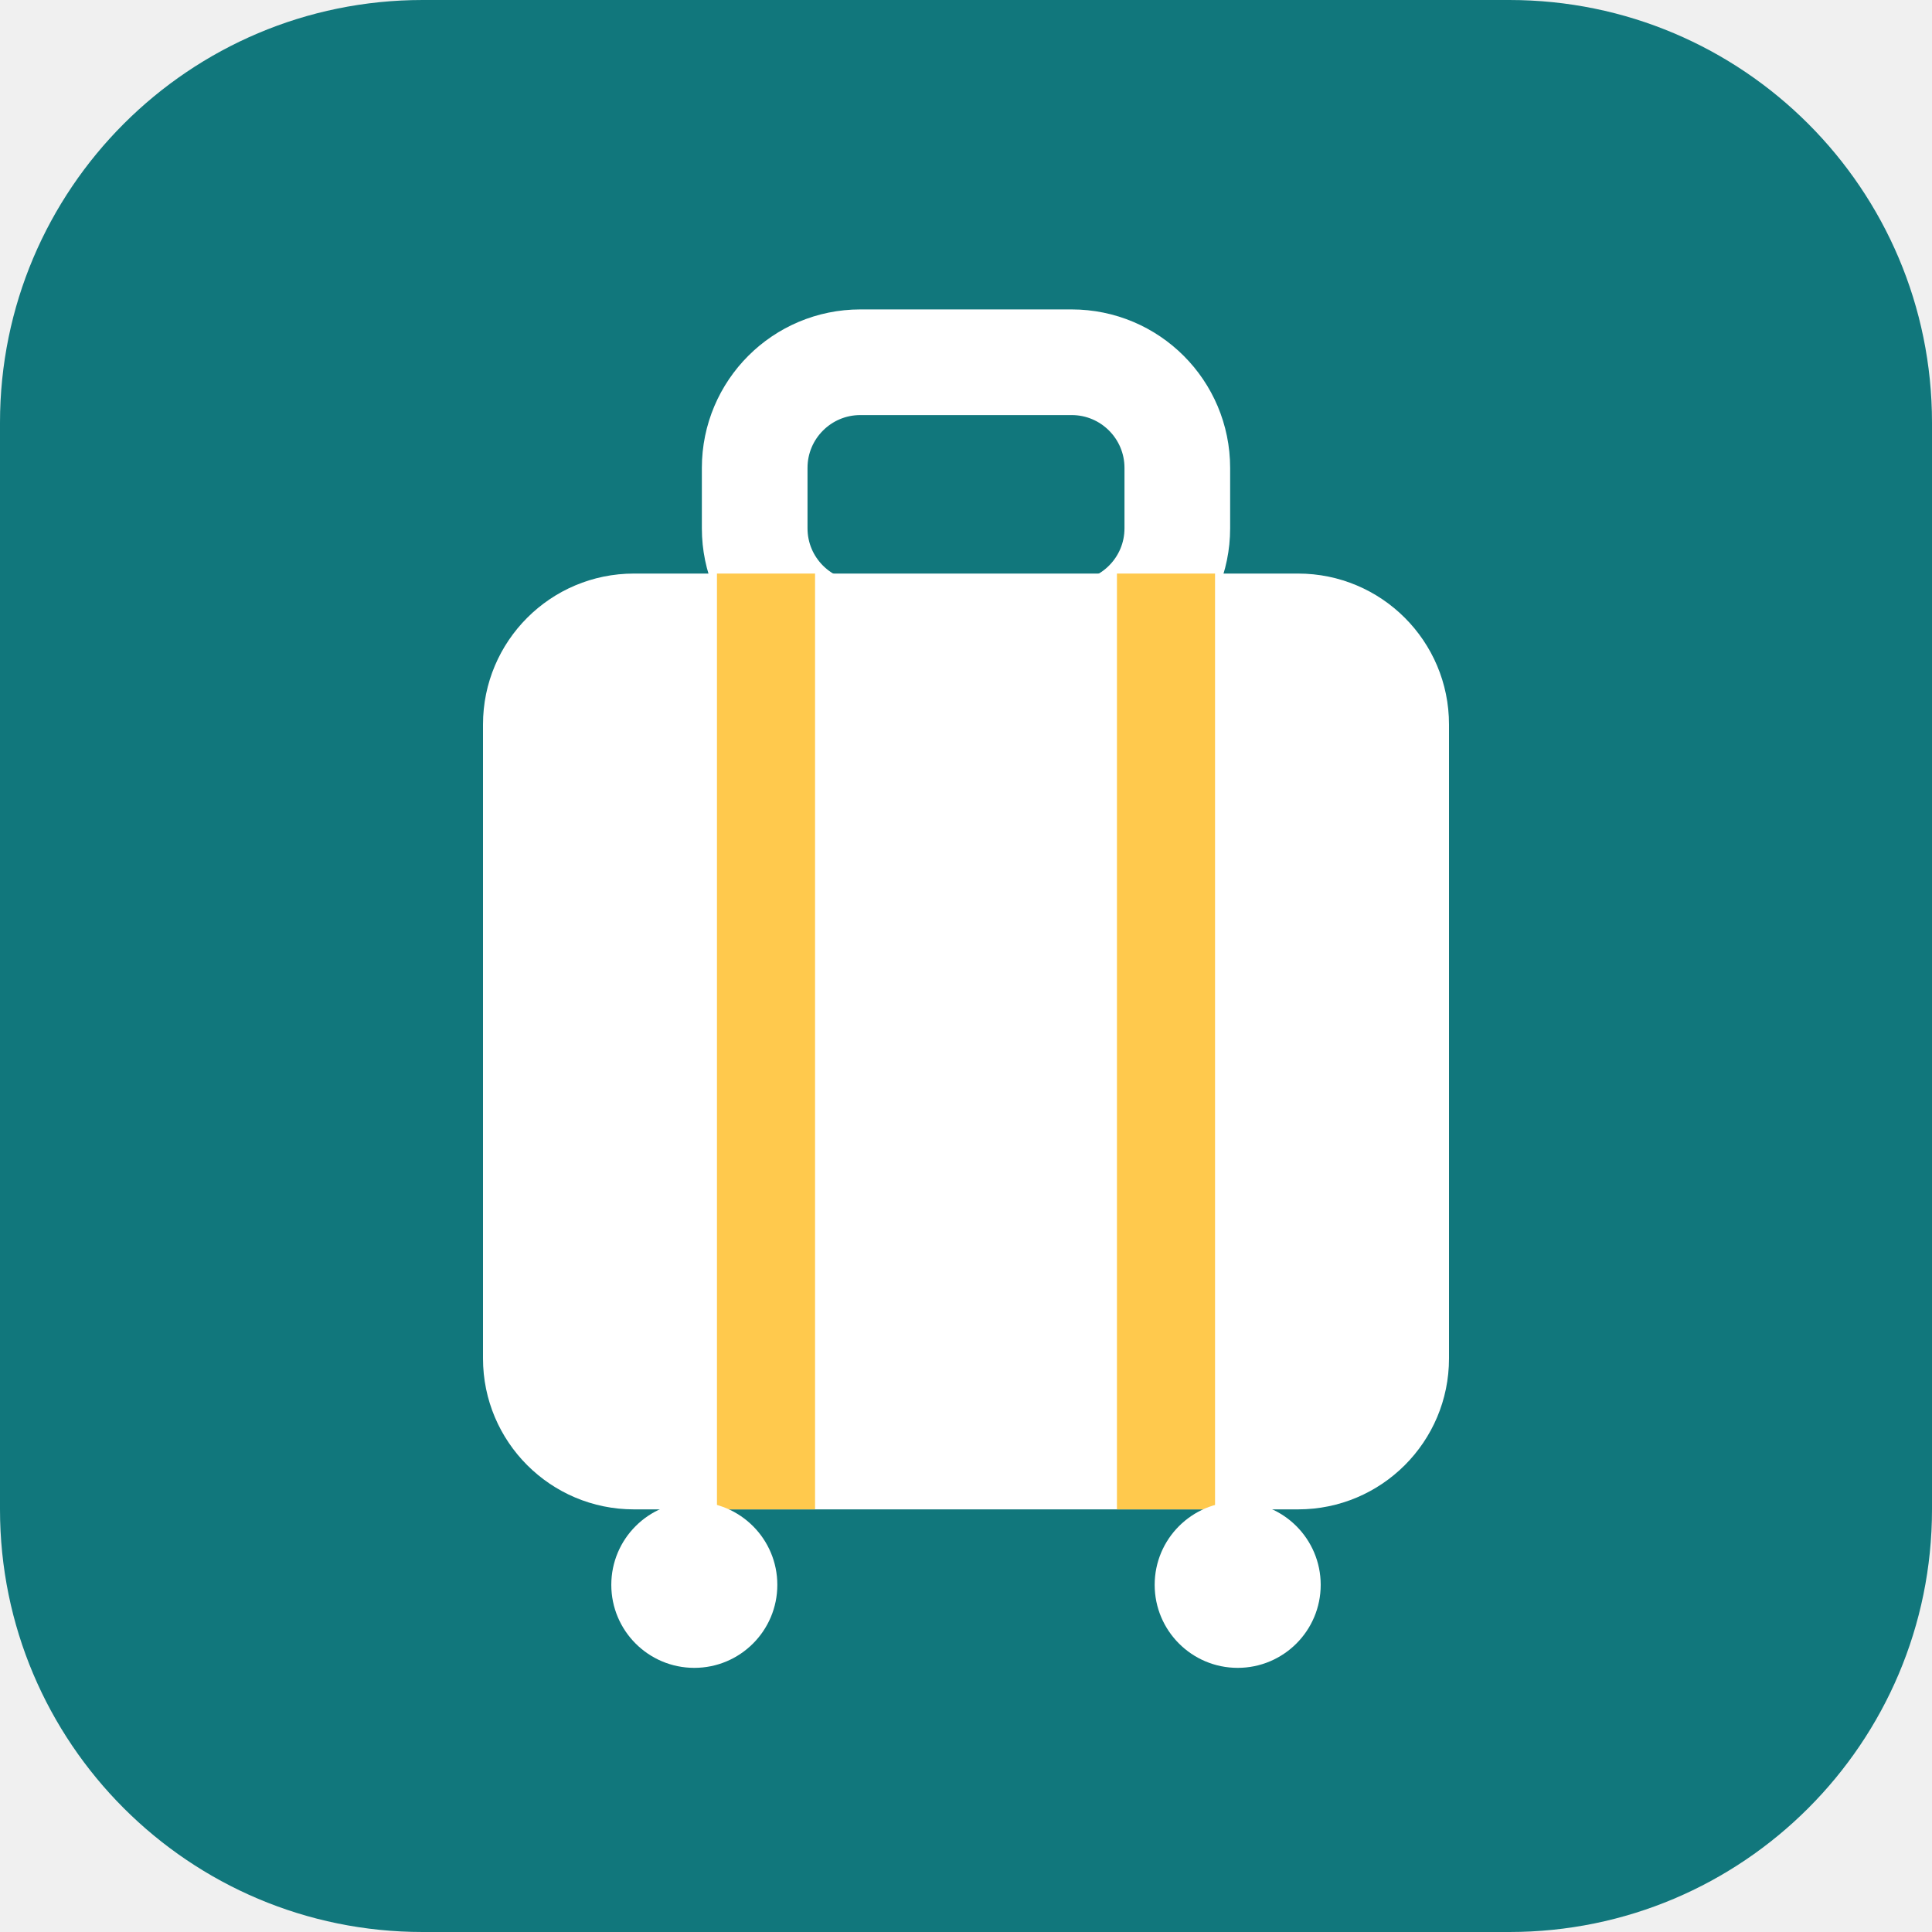
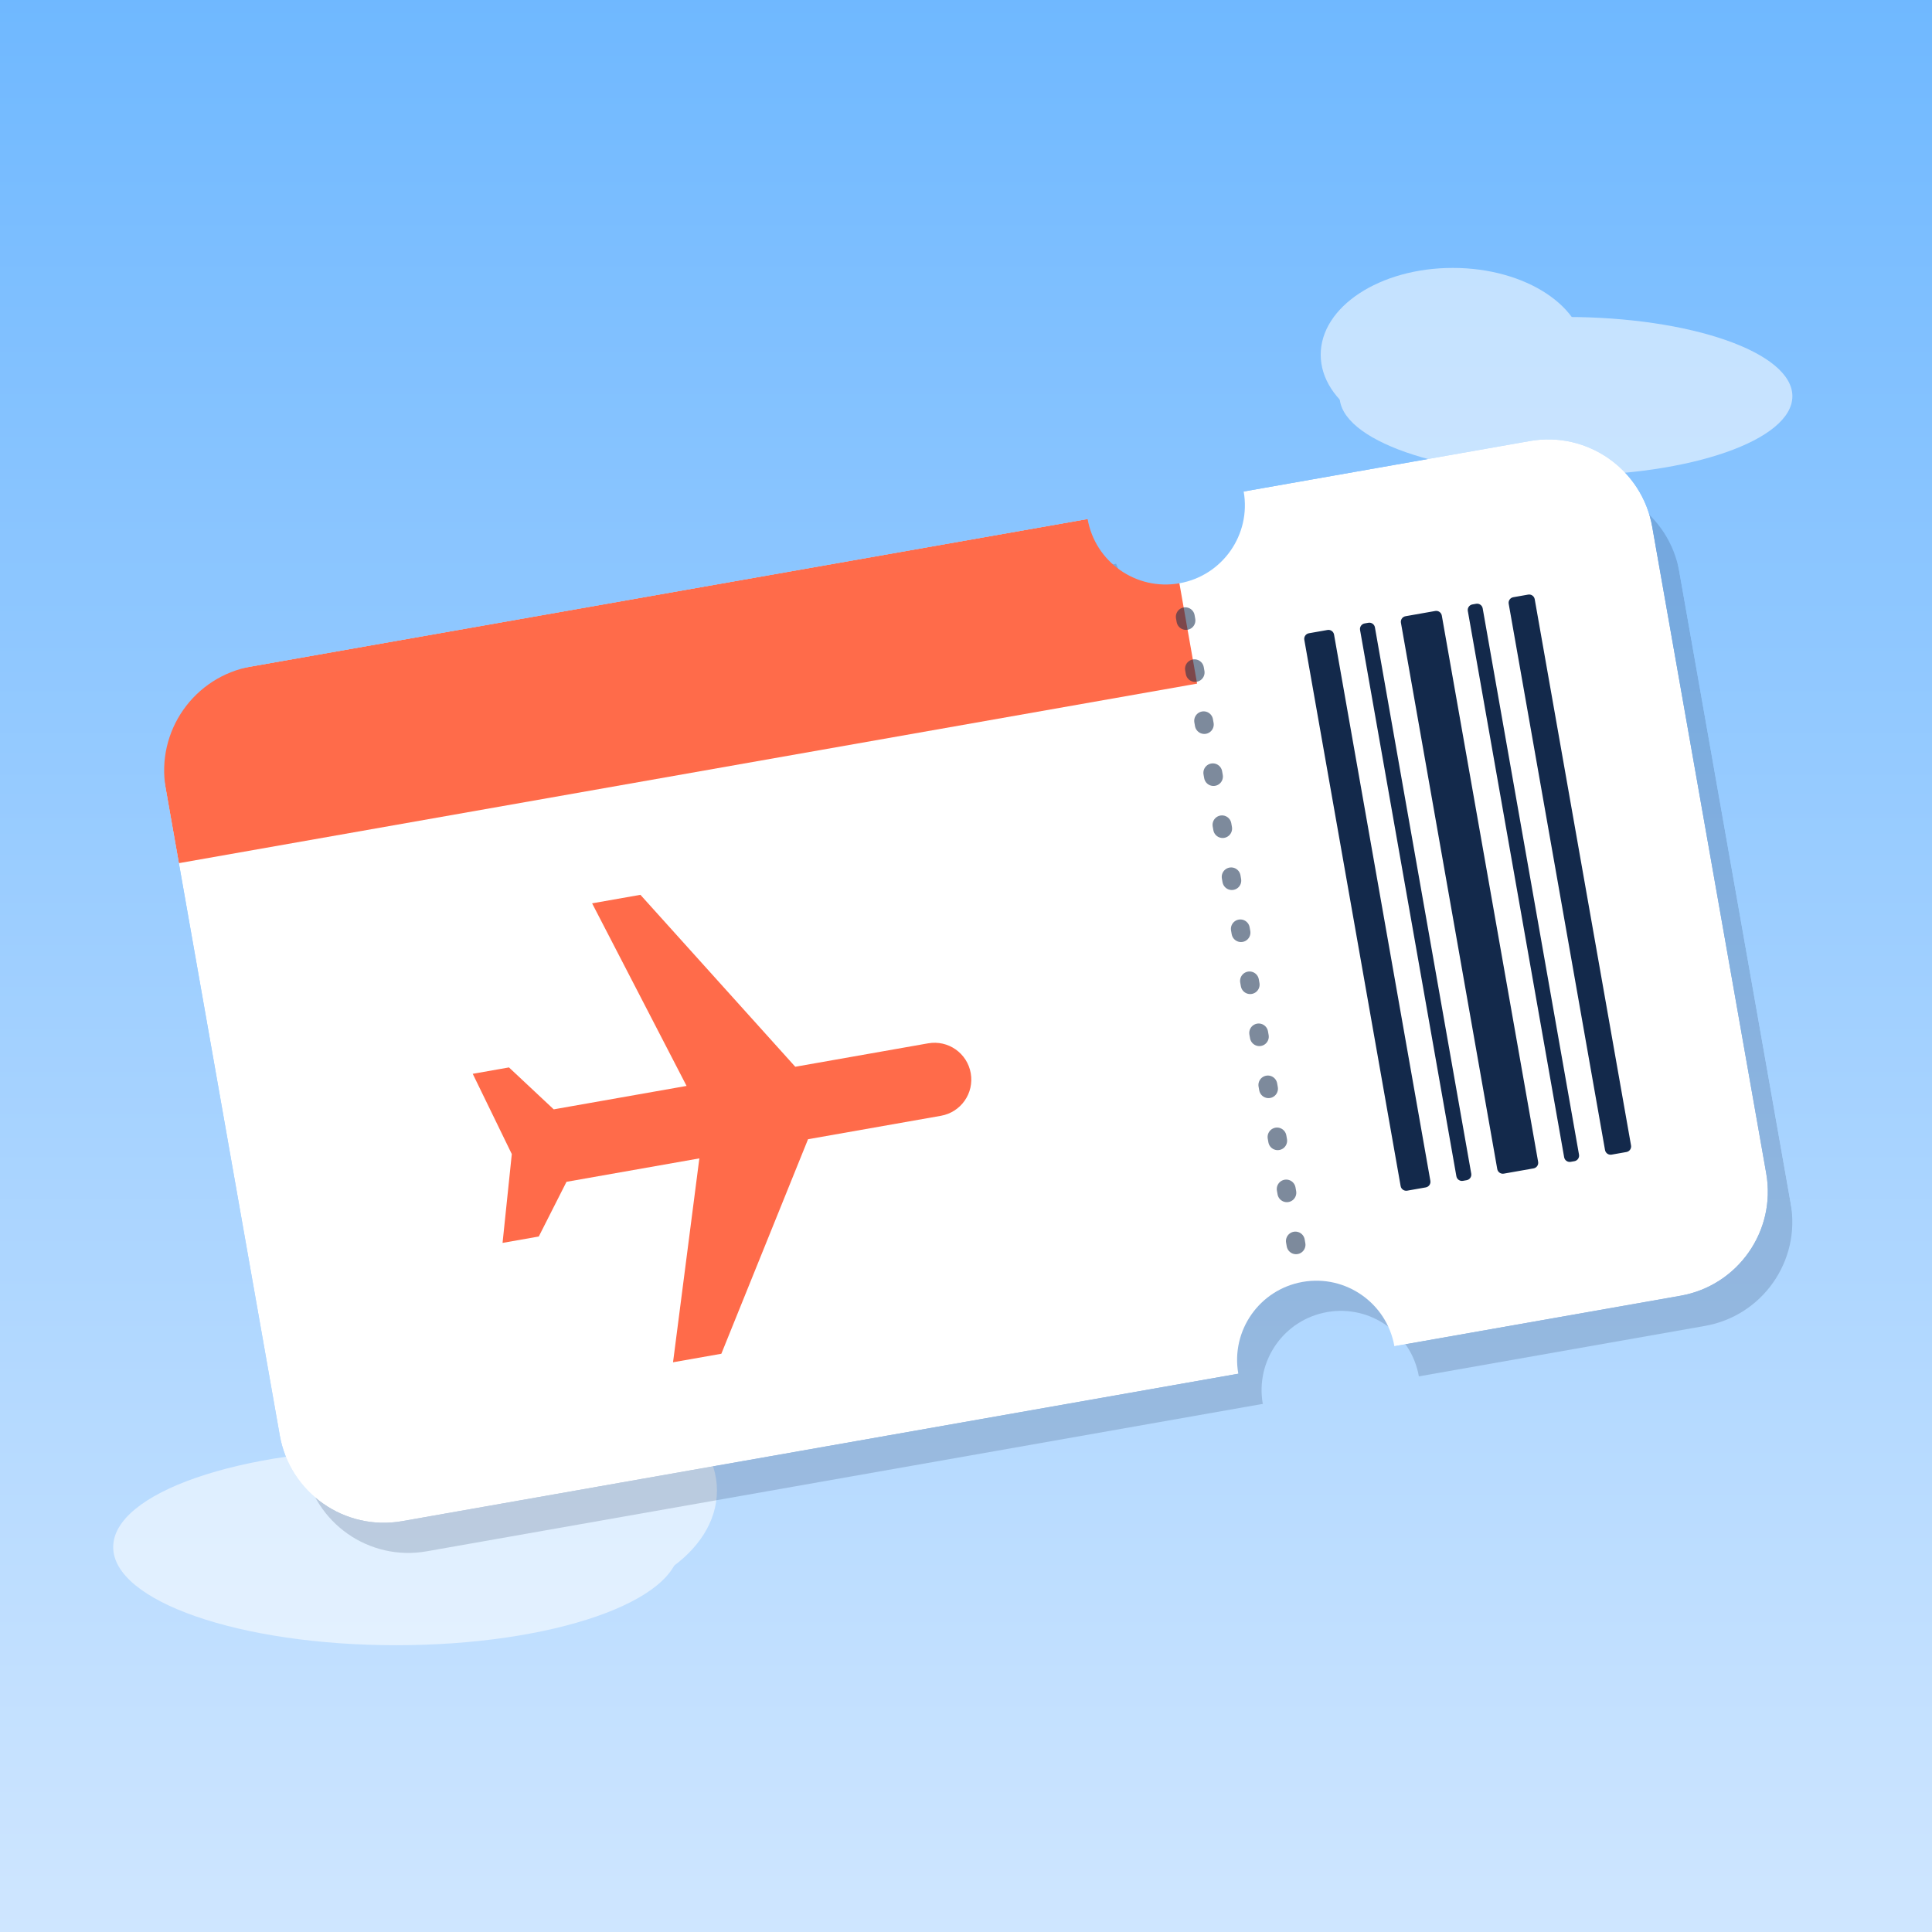
- <svg xmlns="http://www.w3.org/2000/svg" viewBox="0 0 512 512">
-   <rect width="512" height="512" rx="112" fill="#11777c" />
-   <rect x="200" y="96" width="112" height="72" rx="28" fill="none" stroke="#fff" stroke-width="28" />
-   <rect x="128" y="152" width="256" height="248" rx="40" fill="#fff" />
-   <rect x="190" y="152" width="26" height="248" fill="#ffc94d" />
-   <rect x="296" y="152" width="26" height="248" fill="#ffc94d" />
-   <circle cx="184" cy="420" r="22" fill="#fff" />
-   <circle cx="328" cy="420" r="22" fill="#fff" />
+ <svg xmlns="http://www.w3.org/2000/svg" viewBox="0 0 1024 1024">
+   <defs>
+     <linearGradient id="sky" x1="0" y1="0" x2="0" y2="1">
+       <stop offset="0" stop-color="#6fb8ff" />
+       <stop offset="1" stop-color="#cfe6ff" />
+     </linearGradient>
+     <mask id="notch">
+       <rect x="-400" y="-230" width="800" height="460" rx="56" fill="#fff" />
+       <circle cx="148" cy="-230" r="42" fill="#000" />
+       <circle cx="148" cy="230" r="42" fill="#000" />
+     </mask>
+   </defs>
+   <rect width="1024" height="1024" fill="url(#sky)" />
+   <g fill="#fff" opacity=".55">
+     <ellipse cx="210" cy="820" rx="150" ry="52" />
+     <ellipse cx="290" cy="790" rx="90" ry="60" />
+     <ellipse cx="830" cy="210" rx="120" ry="42" />
+     <ellipse cx="770" cy="188" rx="70" ry="46" />
+   </g>
+   <g transform="translate(512 520) rotate(-10)">
+     <rect x="-400" y="-222" width="800" height="460" rx="56" fill="#13294b" opacity=".18" mask="url(#notch)" transform="translate(10 18)" />
+     <g mask="url(#notch)">
+       <rect x="-400" y="-230" width="800" height="460" rx="56" fill="#fff" />
+       <rect x="-400" y="-230" width="548" height="96" fill="#ff6b4a" />
+     </g>
+     <line x1="148" y1="-170" x2="148" y2="170" stroke="#13294b" stroke-width="10" stroke-linecap="round" stroke-dasharray="2 26" opacity=".55" />
+     <g transform="translate(-136 55) rotate(90) scale(13) translate(-12 -12)">
+       <path fill="#ff6b4a" d="M21 16v-2l-8-5V3.5c0-.83-.67-1.5-1.5-1.5S10 2.67 10 3.5V9l-8 5v2l8-2.5V19l-2 1.5V22l3.5-1 3.5 1v-1.5L13 19v-5.5l8 2.5z" />
+     </g>
+     <g fill="#13294b">
+       <rect x="208" y="-150" width="16" height="300" rx="3" />
+       <rect x="238" y="-150" width="8" height="300" rx="3" />
+       <rect x="260" y="-150" width="22" height="300" rx="3" />
+       <rect x="296" y="-150" width="8" height="300" rx="3" />
+       <rect x="318" y="-150" width="14" height="300" rx="3" />
+     </g>
+   </g>
</svg>
